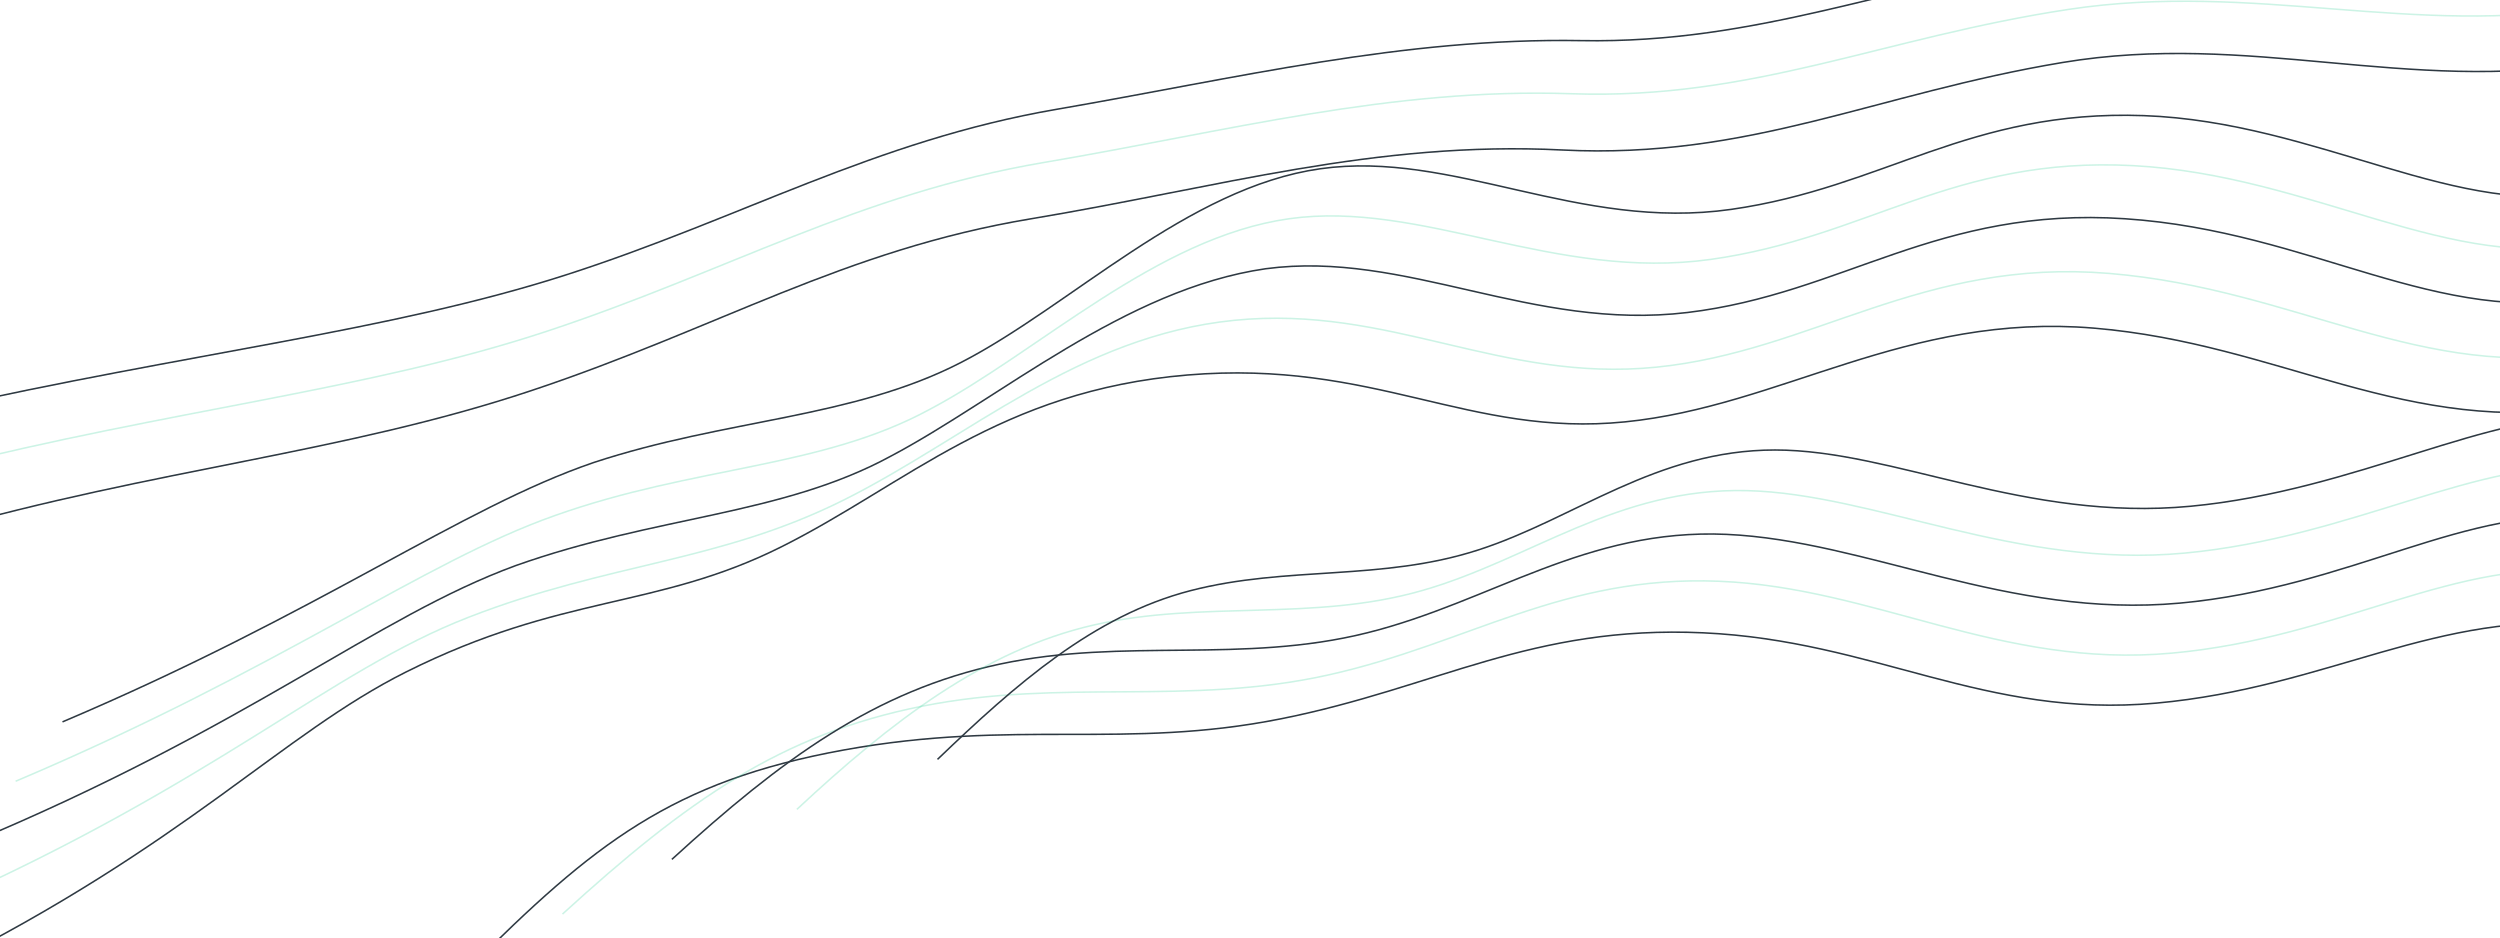
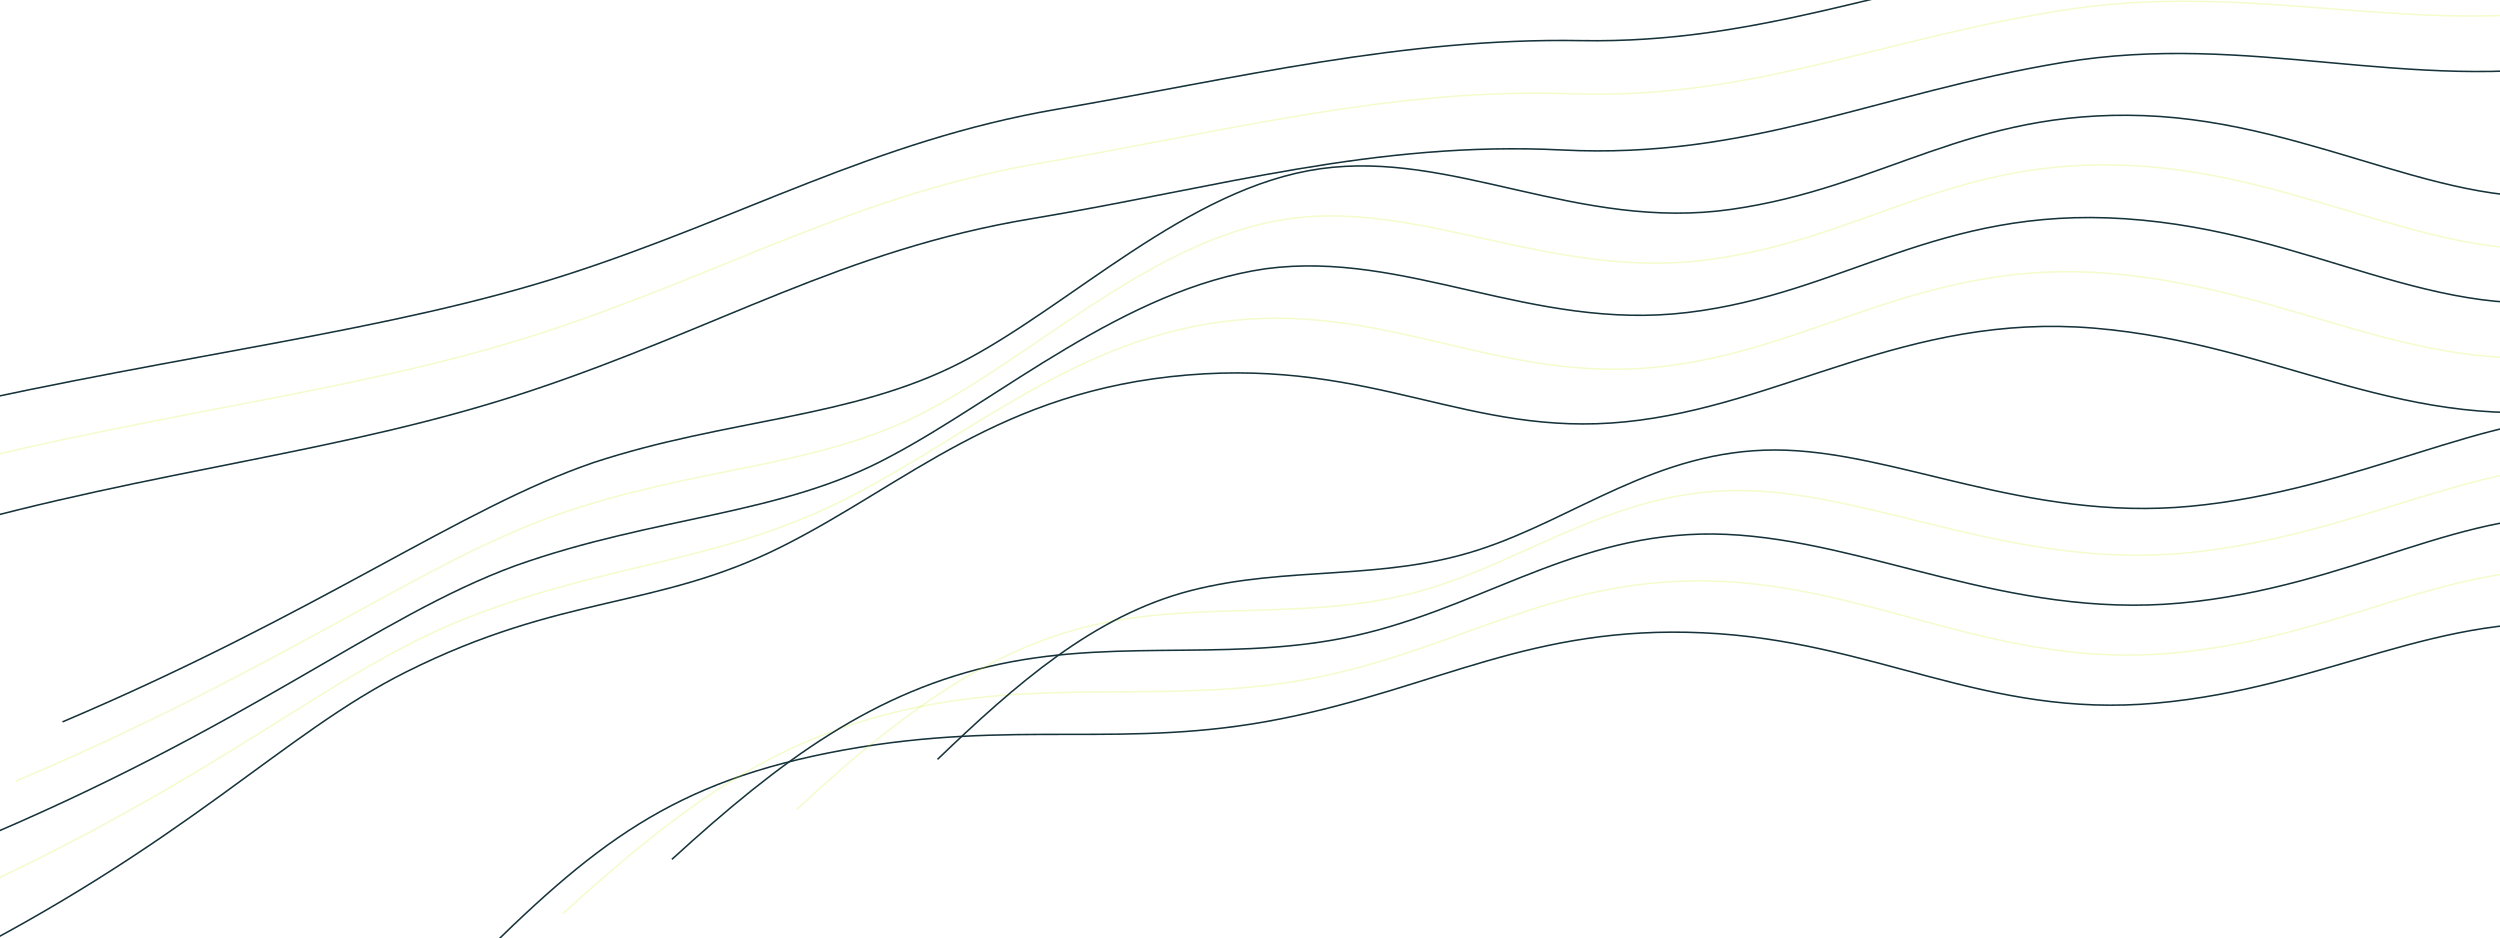
<svg xmlns="http://www.w3.org/2000/svg" width="1600" height="600" viewBox="0 0 1600 600" fill="none">
  <g stroke-width="1" fill="none">
-     <path d="M-40 620 C120 540 180 470 260 430 C360 380 420 390 500 350 C580 310 640 250 760 240 C880 230 940 280 1040 270 C1140 260 1220 200 1340 210 C1460 220 1540 280 1660 260" stroke="#2E3942" />
-     <path d="M-40 580 C140 500 210 430 300 395 C390 360 460 360 540 320 C620 280 690 215 790 205 C890 195 960 245 1060 235 C1160 225 1230 165 1350 175 C1470 185 1550 245 1660 225" stroke="rgba(52,211,153,0.25)" />
-     <path d="M-20 540 C160 465 240 395 330 362 C420 330 500 330 570 292 C640 255 720 185 810 172 C900 160 980 212 1080 200 C1180 188 1240 132 1360 140 C1480 148 1560 210 1660 190" stroke="#2E3942" />
-     <path d="M10 500 C180 428 270 360 355 330 C445 298 525 300 595 262 C665 225 740 152 825 140 C910 128 995 180 1095 166 C1195 152 1250 100 1365 106 C1480 112 1570 176 1660 155" stroke="rgba(52,211,153,0.25)" />
-     <path d="M40 462 C205 392 295 325 380 296 C465 268 545 268 615 232 C685 196 760 120 845 108 C930 96 1010 148 1108 134 C1206 120 1260 70 1372 74 C1484 78 1575 142 1660 122" stroke="#2E3942" />
-     <path d="M300 620 C380 540 430 500 540 480 C650 460 720 480 820 460 C920 440 980 400 1090 405 C1200 410 1270 460 1380 450 C1490 440 1560 390 1660 400" stroke="#2E3942" />
-     <path d="M360 585 C440 512 500 470 590 452 C680 434 760 452 850 432 C940 412 1000 368 1100 372 C1200 376 1280 428 1390 418 C1500 408 1570 356 1660 366" stroke="rgba(52,211,153,0.25)" />
-     <path d="M430 550 C500 486 560 442 640 425 C720 408 795 425 875 405 C955 385 1015 338 1105 342 C1195 346 1285 396 1395 386 C1505 376 1580 322 1660 332" stroke="#2E3942" />
-     <path d="M510 518 C570 462 630 416 700 400 C770 384 840 398 910 378 C980 358 1035 312 1118 314 C1200 316 1290 364 1398 354 C1506 344 1588 292 1660 300" stroke="rgba(52,211,153,0.25)" />
-     <path d="M600 486 C650 438 700 394 762 378 C824 362 884 372 946 352 C1008 332 1060 288 1136 288 C1212 288 1296 334 1402 324 C1508 314 1596 262 1660 268" stroke="#2E3942" />
-     <path d="M-40 340 C100 300 220 290 340 250 C460 210 540 160 660 140 C780 120 880 90 1000 96 C1120 102 1200 60 1320 40 C1440 20 1540 60 1660 40" stroke="#2E3942" />
-     <path d="M-40 300 C110 262 235 250 350 212 C465 174 550 124 668 104 C786 84 890 56 1006 60 C1122 64 1205 24 1324 6 C1443 -12 1545 24 1660 4" stroke="rgba(52,211,153,0.25)" />
-     <path d="M-40 262 C120 226 250 212 362 176 C474 140 560 90 676 70 C792 50 898 24 1012 26 C1126 28 1210 -10 1328 -28 C1446 -46 1550 -12 1660 -32" stroke="#2E3942" />
+     <path d="M-40 620 C120 540 180 470 260 430 C360 380 420 390 500 350 C580 310 640 250 760 240 C880 230 940 280 1040 270 C1140 260 1220 200 1340 210 C1460 220 1540 280 1660 260" stroke="#16323A" />
+     <path d="M-40 580 C140 500 210 430 300 395 C390 360 460 360 540 320 C620 280 690 215 790 205 C890 195 960 245 1060 235 C1160 225 1230 165 1350 175 C1470 185 1550 245 1660 225" stroke="rgba(200,243,29,0.22)" />
+     <path d="M-20 540 C160 465 240 395 330 362 C420 330 500 330 570 292 C640 255 720 185 810 172 C900 160 980 212 1080 200 C1180 188 1240 132 1360 140 C1480 148 1560 210 1660 190" stroke="#16323A" />
+     <path d="M10 500 C180 428 270 360 355 330 C445 298 525 300 595 262 C665 225 740 152 825 140 C910 128 995 180 1095 166 C1195 152 1250 100 1365 106 C1480 112 1570 176 1660 155" stroke="rgba(200,243,29,0.22)" />
+     <path d="M40 462 C205 392 295 325 380 296 C465 268 545 268 615 232 C685 196 760 120 845 108 C930 96 1010 148 1108 134 C1206 120 1260 70 1372 74 C1484 78 1575 142 1660 122" stroke="#16323A" />
+     <path d="M300 620 C380 540 430 500 540 480 C650 460 720 480 820 460 C920 440 980 400 1090 405 C1200 410 1270 460 1380 450 C1490 440 1560 390 1660 400" stroke="#16323A" />
+     <path d="M360 585 C440 512 500 470 590 452 C680 434 760 452 850 432 C940 412 1000 368 1100 372 C1200 376 1280 428 1390 418 C1500 408 1570 356 1660 366" stroke="rgba(200,243,29,0.22)" />
+     <path d="M430 550 C500 486 560 442 640 425 C720 408 795 425 875 405 C955 385 1015 338 1105 342 C1195 346 1285 396 1395 386 C1505 376 1580 322 1660 332" stroke="#16323A" />
+     <path d="M510 518 C570 462 630 416 700 400 C770 384 840 398 910 378 C980 358 1035 312 1118 314 C1200 316 1290 364 1398 354 C1506 344 1588 292 1660 300" stroke="rgba(200,243,29,0.22)" />
+     <path d="M600 486 C650 438 700 394 762 378 C824 362 884 372 946 352 C1008 332 1060 288 1136 288 C1212 288 1296 334 1402 324 C1508 314 1596 262 1660 268" stroke="#16323A" />
+     <path d="M-40 340 C100 300 220 290 340 250 C460 210 540 160 660 140 C780 120 880 90 1000 96 C1120 102 1200 60 1320 40 C1440 20 1540 60 1660 40" stroke="#16323A" />
+     <path d="M-40 300 C110 262 235 250 350 212 C465 174 550 124 668 104 C786 84 890 56 1006 60 C1122 64 1205 24 1324 6 C1443 -12 1545 24 1660 4" stroke="rgba(200,243,29,0.22)" />
+     <path d="M-40 262 C120 226 250 212 362 176 C474 140 560 90 676 70 C792 50 898 24 1012 26 C1126 28 1210 -10 1328 -28 C1446 -46 1550 -12 1660 -32" stroke="#16323A" />
  </g>
</svg>
